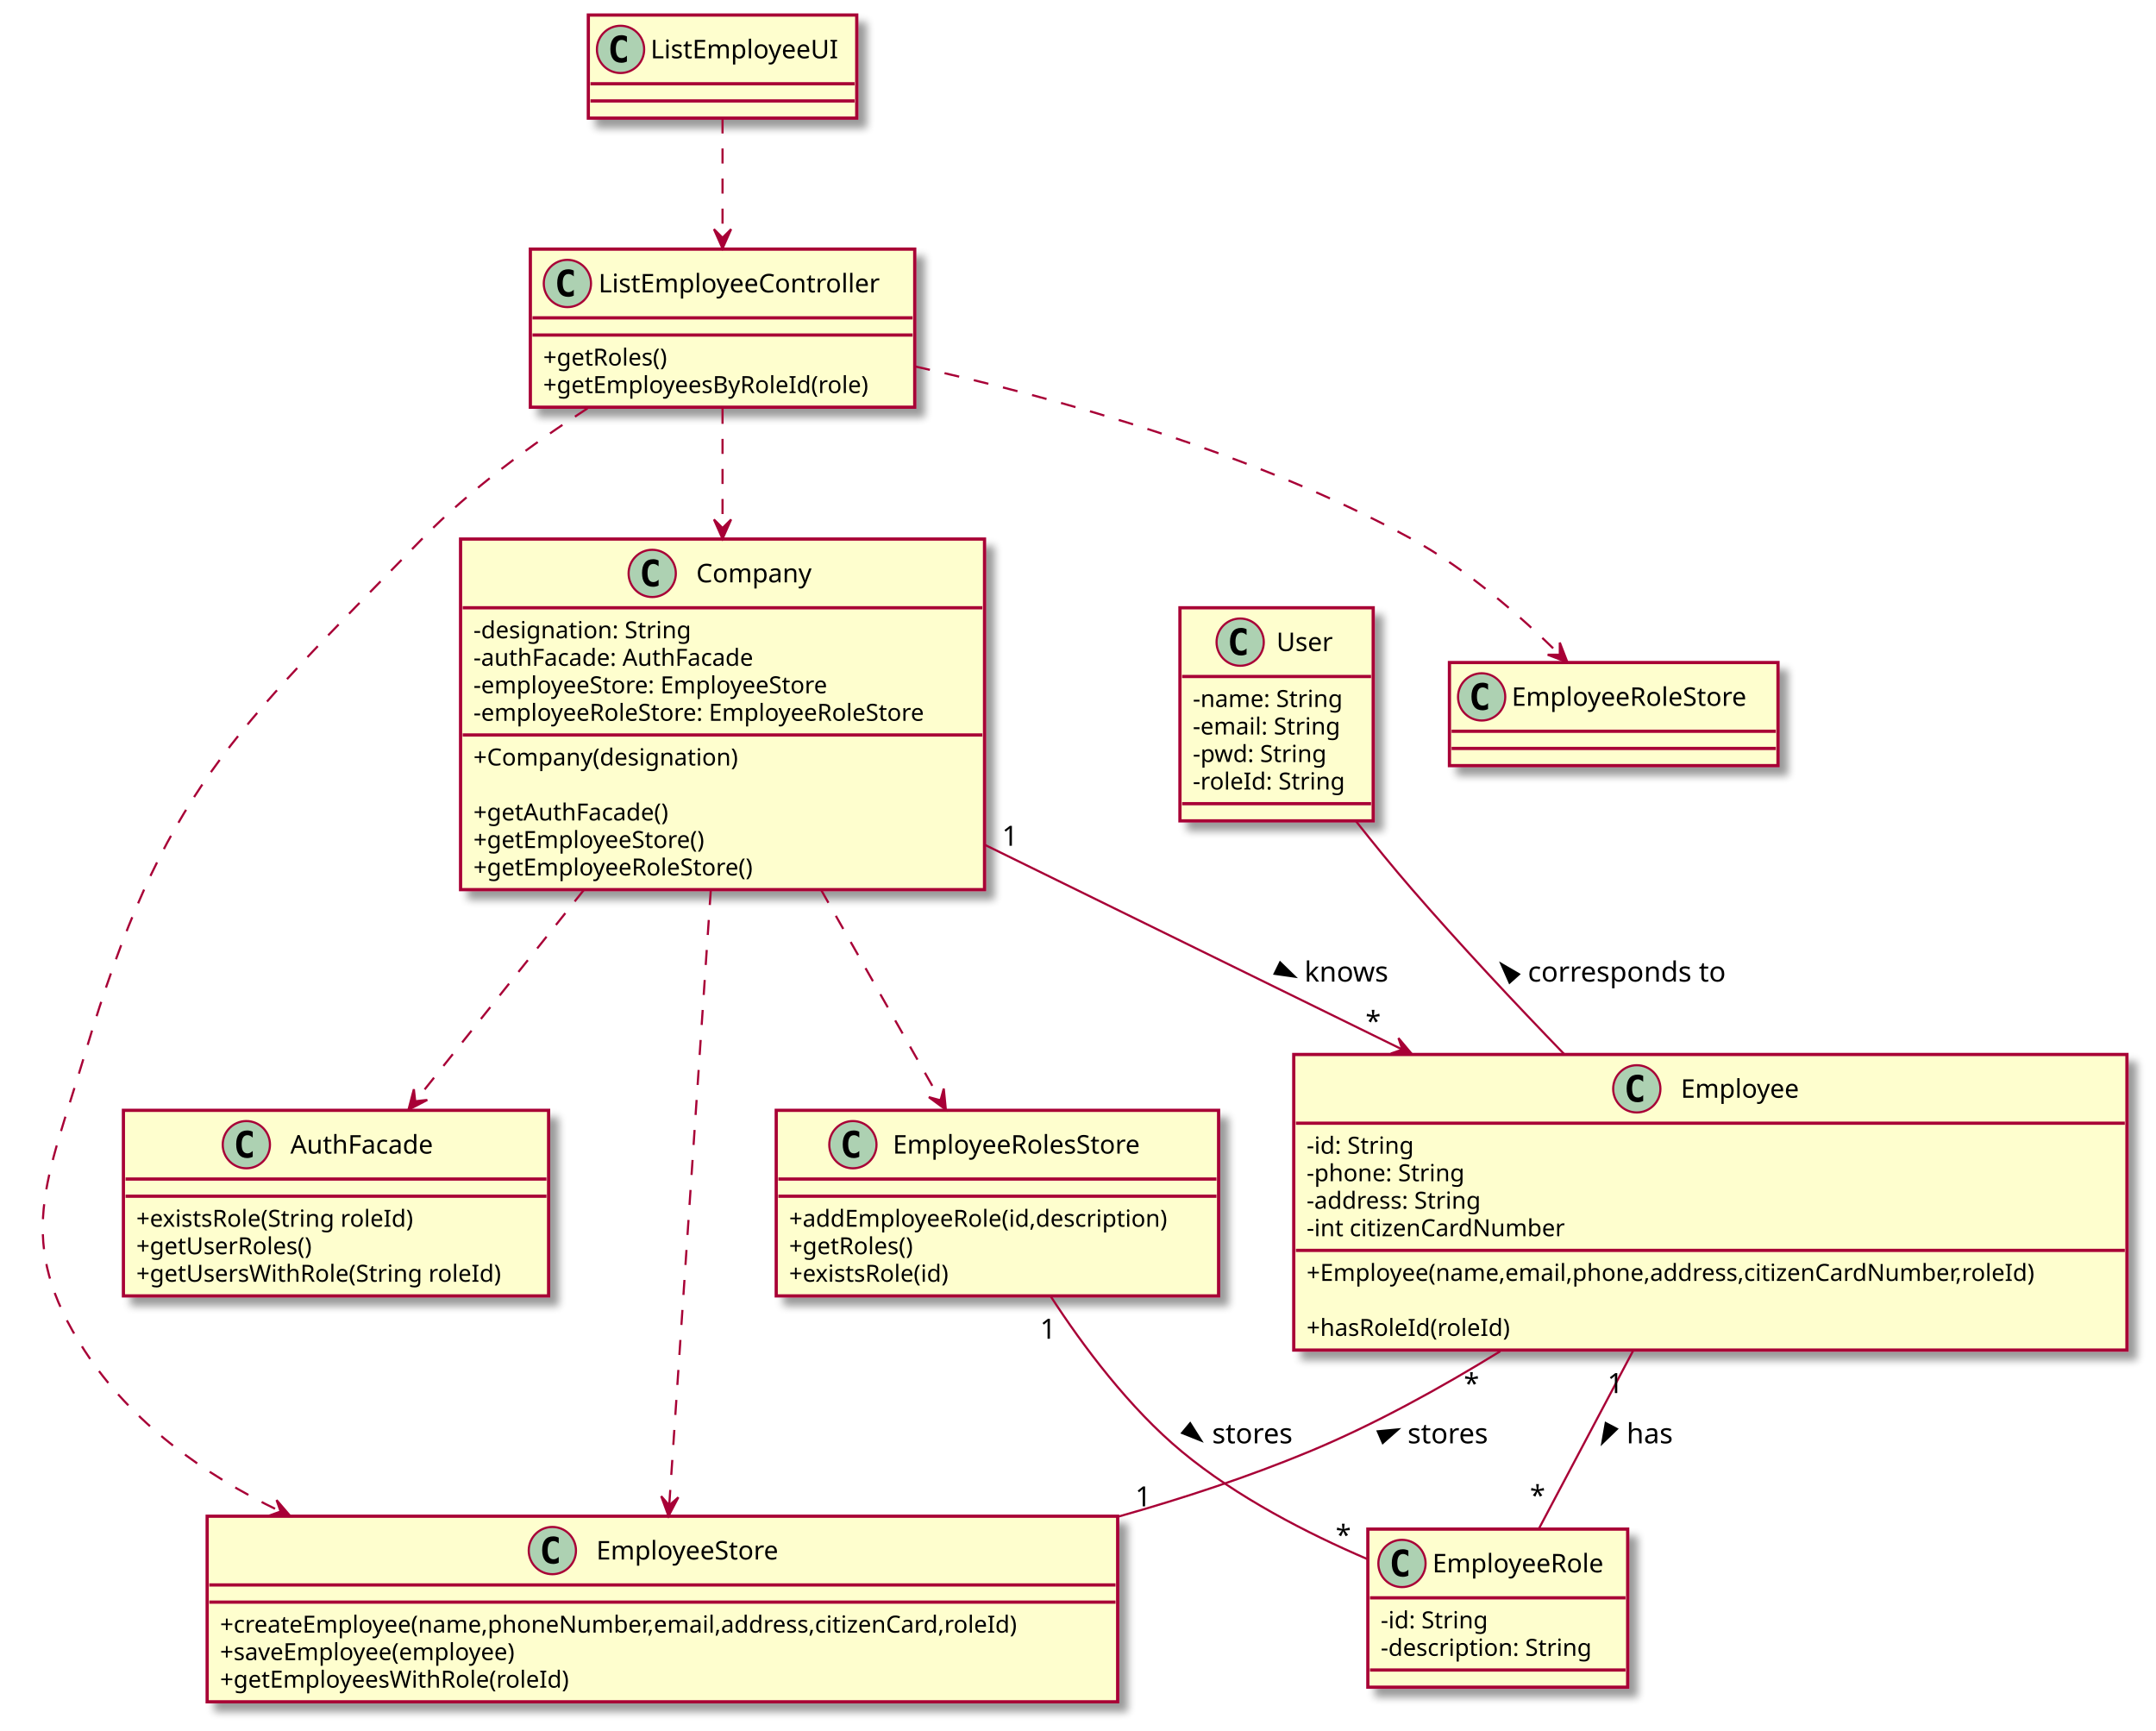
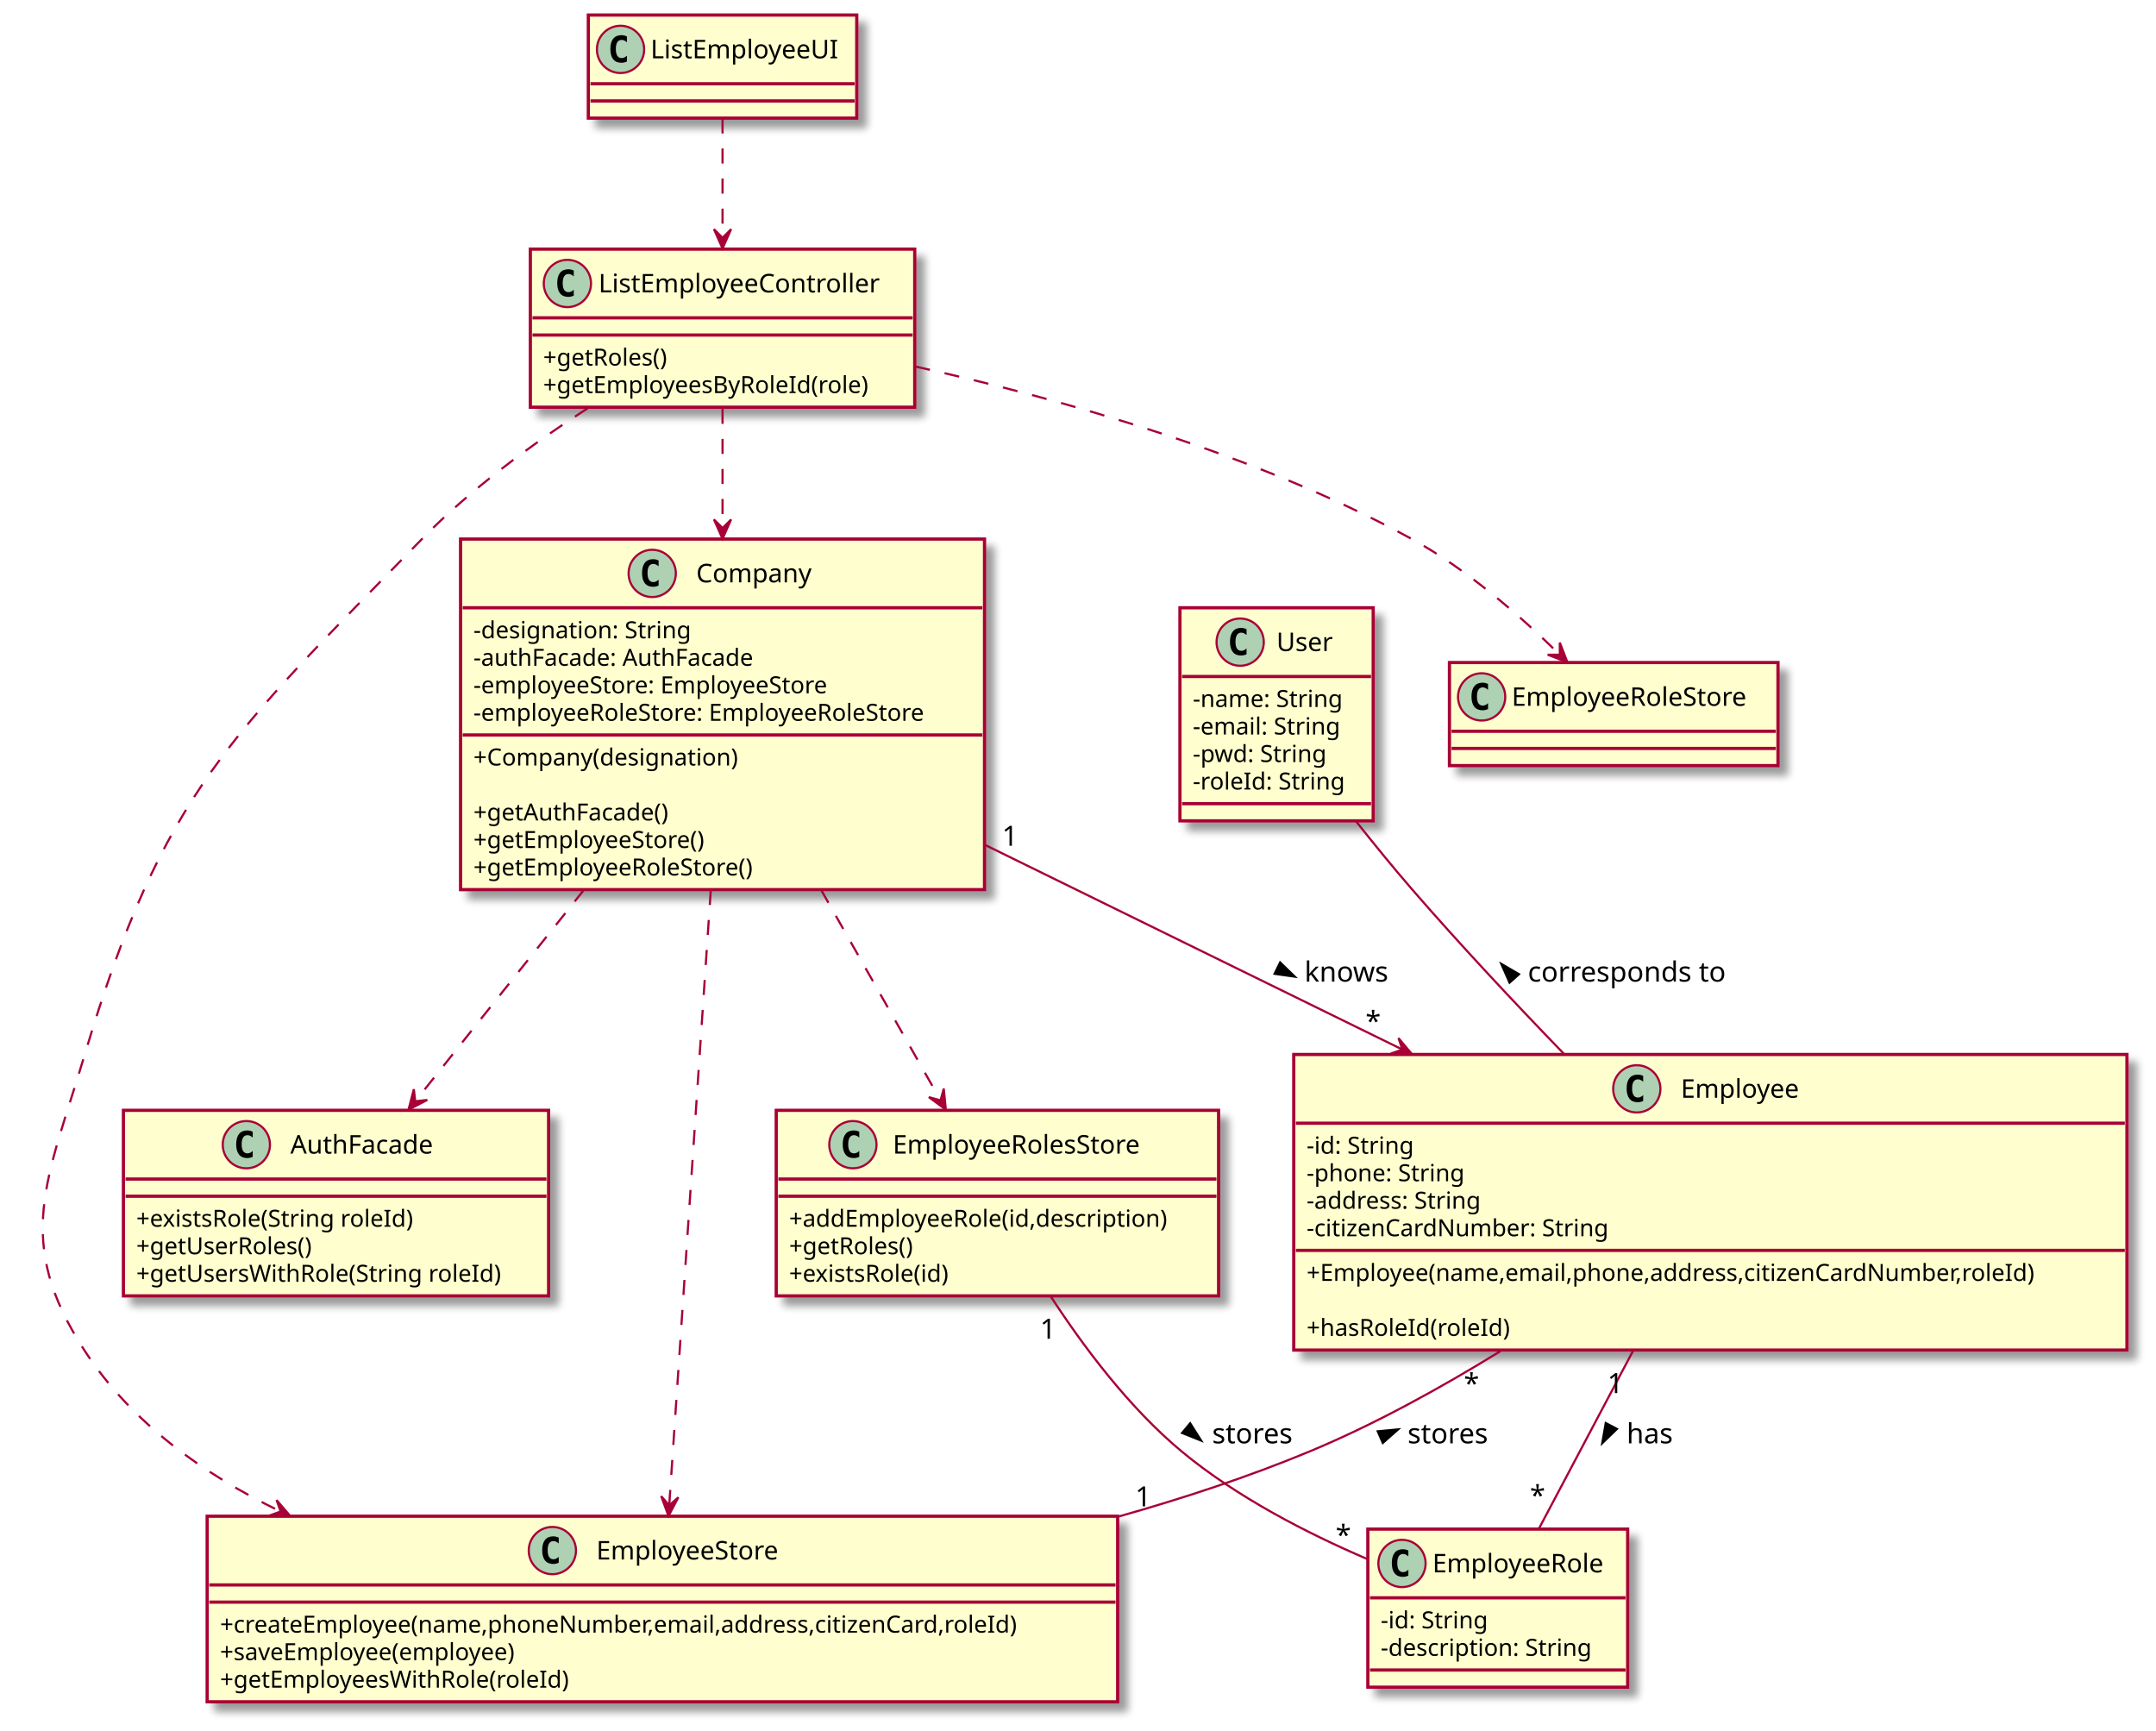
<svg xmlns="http://www.w3.org/2000/svg" contentScriptType="application/ecmascript" contentStyleType="text/css" height="806px" preserveAspectRatio="none" style="width:1004px;height:806px;background:#FFFFFF;" version="1.1" viewBox="0 0 1004 806" width="1004px" zoomAndPan="magnify">
  <defs>
-     <filter height="300%" id="f2sgduag26hzv" width="300%" x="-1" y="-1">
+     <filter height="300%" id="f1ellm1aqoc0wt" width="300%" x="-1" y="-1">
      <feGaussianBlur result="blurOut" stdDeviation="2.0" />
      <feColorMatrix in="blurOut" result="blurOut2" type="matrix" values="0 0 0 0 0 0 0 0 0 0 0 0 0 0 0 0 0 0 .4 0" />
      <feOffset dx="4.0" dy="4.0" in="blurOut2" result="blurOut3" />
      <feBlend in="SourceGraphic" in2="blurOut3" mode="normal" />
    </filter>
  </defs>
  <g>
-     <rect codeLine="3" fill="#FEFECE" filter="url(#f2sgduag26hzv)" height="99.219" id="User" style="stroke:#A80036;stroke-width:1.5;" width="90" x="549.47" y="283" />
+     <rect codeLine="3" fill="#FEFECE" filter="url(#f1ellm1aqoc0wt)" height="99.219" id="User" style="stroke:#A80036;stroke-width:1.5;" width="90" x="549.47" y="283" />
    <ellipse cx="577.52" cy="299" fill="#ADD1B2" rx="11" ry="11" style="stroke:#A80036;stroke-width:1.0;" />
    <path d="M580.489,304.641 Q579.911,304.938 579.27,305.078 Q578.629,305.234 577.926,305.234 Q575.426,305.234 574.098,303.594 Q572.786,301.938 572.786,298.812 Q572.786,295.688 574.098,294.031 Q575.426,292.375 577.926,292.375 Q578.629,292.375 579.27,292.531 Q579.926,292.688 580.489,292.984 L580.489,295.703 Q579.864,295.125 579.27,294.859 Q578.676,294.578 578.051,294.578 Q576.707,294.578 576.02,295.656 Q575.332,296.719 575.332,298.812 Q575.332,300.906 576.02,301.984 Q576.707,303.047 578.051,303.047 Q578.676,303.047 579.27,302.781 Q579.864,302.5 580.489,301.922 L580.489,304.641 Z " fill="#000000" />
    <text fill="#000000" font-family="sans-serif" font-size="12" lengthAdjust="spacing" textLength="29" x="594.42" y="303.154">User</text>
    <line style="stroke:#A80036;stroke-width:1.5;" x1="550.47" x2="638.47" y1="315" y2="315" />
    <text fill="#000000" font-family="sans-serif" font-size="11" lengthAdjust="spacing" textLength="78" x="555.47" y="329.21">-name: String</text>
    <text fill="#000000" font-family="sans-serif" font-size="11" lengthAdjust="spacing" textLength="77" x="555.47" y="342.015">-email: String</text>
    <text fill="#000000" font-family="sans-serif" font-size="11" lengthAdjust="spacing" textLength="69" x="555.47" y="354.82">-pwd: String</text>
    <text fill="#000000" font-family="sans-serif" font-size="11" lengthAdjust="spacing" textLength="78" x="555.47" y="367.625">-roleId: String</text>
    <line style="stroke:#A80036;stroke-width:1.5;" x1="550.47" x2="638.47" y1="374.219" y2="374.219" />
-     <rect codeLine="10" fill="#FEFECE" filter="url(#f2sgduag26hzv)" height="137.633" id="Employee" style="stroke:#A80036;stroke-width:1.5;" width="388" x="602.47" y="491" />
+     <rect codeLine="10" fill="#FEFECE" filter="url(#f1ellm1aqoc0wt)" height="137.633" id="Employee" style="stroke:#A80036;stroke-width:1.5;" width="388" x="602.47" y="491" />
    <ellipse cx="762.22" cy="507" fill="#ADD1B2" rx="11" ry="11" style="stroke:#A80036;stroke-width:1.0;" />
    <path d="M765.189,512.641 Q764.611,512.938 763.97,513.078 Q763.329,513.234 762.626,513.234 Q760.126,513.234 758.798,511.594 Q757.486,509.938 757.486,506.812 Q757.486,503.688 758.798,502.031 Q760.126,500.375 762.626,500.375 Q763.329,500.375 763.97,500.531 Q764.626,500.688 765.189,500.984 L765.189,503.703 Q764.564,503.125 763.97,502.859 Q763.376,502.578 762.751,502.578 Q761.408,502.578 760.72,503.656 Q760.033,504.719 760.033,506.812 Q760.033,508.906 760.72,509.984 Q761.408,511.047 762.751,511.047 Q763.376,511.047 763.97,510.781 Q764.564,510.5 765.189,509.922 L765.189,512.641 Z " fill="#000000" />
    <text fill="#000000" font-family="sans-serif" font-size="12" lengthAdjust="spacing" textLength="60" x="782.72" y="511.154">Employee</text>
    <line style="stroke:#A80036;stroke-width:1.5;" x1="603.47" x2="989.47" y1="523" y2="523" />
    <text fill="#000000" font-family="sans-serif" font-size="11" lengthAdjust="spacing" textLength="56" x="608.47" y="537.21">-id: String</text>
    <text fill="#000000" font-family="sans-serif" font-size="11" lengthAdjust="spacing" textLength="81" x="608.47" y="550.015">-phone: String</text>
    <text fill="#000000" font-family="sans-serif" font-size="11" lengthAdjust="spacing" textLength="93" x="608.47" y="562.82">-address: String</text>
-     <text fill="#000000" font-family="sans-serif" font-size="11" lengthAdjust="spacing" textLength="129" x="608.47" y="575.625">-int citizenCardNumber</text>
+     <text fill="#000000" font-family="sans-serif" font-size="11" lengthAdjust="spacing" textLength="153" x="608.47" y="575.625">-citizenCardNumber: String</text>
    <line style="stroke:#A80036;stroke-width:1.5;" x1="603.47" x2="989.47" y1="582.219" y2="582.219" />
    <text fill="#000000" font-family="sans-serif" font-size="11" lengthAdjust="spacing" textLength="376" x="608.47" y="596.429">+Employee(name,email,phone,address,citizenCardNumber,roleId)</text>
    <text fill="#000000" font-family="sans-serif" font-size="11" lengthAdjust="spacing" textLength="0" x="612.47" y="609.234" />
    <text fill="#000000" font-family="sans-serif" font-size="11" lengthAdjust="spacing" textLength="104" x="608.47" y="622.039">+hasRoleId(roleId)</text>
-     <rect codeLine="21" fill="#FEFECE" filter="url(#f2sgduag26hzv)" height="163.242" id="Company" style="stroke:#A80036;stroke-width:1.5;" width="244" x="214.47" y="251" />
+     <rect codeLine="21" fill="#FEFECE" filter="url(#f1ellm1aqoc0wt)" height="163.242" id="Company" style="stroke:#A80036;stroke-width:1.5;" width="244" x="214.47" y="251" />
    <ellipse cx="303.72" cy="267" fill="#ADD1B2" rx="11" ry="11" style="stroke:#A80036;stroke-width:1.0;" />
    <path d="M306.689,272.641 Q306.111,272.938 305.47,273.078 Q304.829,273.234 304.126,273.234 Q301.626,273.234 300.298,271.594 Q298.986,269.938 298.986,266.812 Q298.986,263.688 300.298,262.031 Q301.626,260.375 304.126,260.375 Q304.829,260.375 305.47,260.531 Q306.126,260.688 306.689,260.984 L306.689,263.703 Q306.064,263.125 305.47,262.859 Q304.876,262.578 304.251,262.578 Q302.908,262.578 302.22,263.656 Q301.533,264.719 301.533,266.812 Q301.533,268.906 302.22,269.984 Q302.908,271.047 304.251,271.047 Q304.876,271.047 305.47,270.781 Q306.064,270.5 306.689,269.922 L306.689,272.641 Z " fill="#000000" />
    <text fill="#000000" font-family="sans-serif" font-size="12" lengthAdjust="spacing" textLength="57" x="324.22" y="271.154">Company</text>
    <line style="stroke:#A80036;stroke-width:1.5;" x1="215.47" x2="457.47" y1="283" y2="283" />
    <text fill="#000000" font-family="sans-serif" font-size="11" lengthAdjust="spacing" textLength="112" x="220.47" y="297.21">-designation: String</text>
    <text fill="#000000" font-family="sans-serif" font-size="11" lengthAdjust="spacing" textLength="142" x="220.47" y="310.015">-authFacade: AuthFacade</text>
    <text fill="#000000" font-family="sans-serif" font-size="11" lengthAdjust="spacing" textLength="184" x="220.47" y="322.82">-employeeStore: EmployeeStore</text>
    <text fill="#000000" font-family="sans-serif" font-size="11" lengthAdjust="spacing" textLength="232" x="220.47" y="335.625">-employeeRoleStore: EmployeeRoleStore</text>
    <line style="stroke:#A80036;stroke-width:1.5;" x1="215.47" x2="457.47" y1="342.219" y2="342.219" />
    <text fill="#000000" font-family="sans-serif" font-size="11" lengthAdjust="spacing" textLength="136" x="220.47" y="356.429">+Company(designation)</text>
    <text fill="#000000" font-family="sans-serif" font-size="11" lengthAdjust="spacing" textLength="0" x="224.47" y="369.234" />
    <text fill="#000000" font-family="sans-serif" font-size="11" lengthAdjust="spacing" textLength="100" x="220.47" y="382.039">+getAuthFacade()</text>
    <text fill="#000000" font-family="sans-serif" font-size="11" lengthAdjust="spacing" textLength="121" x="220.47" y="394.843">+getEmployeeStore()</text>
    <text fill="#000000" font-family="sans-serif" font-size="11" lengthAdjust="spacing" textLength="145" x="220.47" y="407.648">+getEmployeeRoleStore()</text>
-     <rect codeLine="34" fill="#FEFECE" filter="url(#f2sgduag26hzv)" height="86.414" id="AuthFacade" style="stroke:#A80036;stroke-width:1.5;" width="198" x="57.47" y="517" />
+     <rect codeLine="34" fill="#FEFECE" filter="url(#f1ellm1aqoc0wt)" height="86.414" id="AuthFacade" style="stroke:#A80036;stroke-width:1.5;" width="198" x="57.47" y="517" />
    <ellipse cx="114.72" cy="533" fill="#ADD1B2" rx="11" ry="11" style="stroke:#A80036;stroke-width:1.0;" />
    <path d="M117.689,538.641 Q117.111,538.938 116.47,539.078 Q115.829,539.234 115.126,539.234 Q112.626,539.234 111.298,537.594 Q109.986,535.938 109.986,532.812 Q109.986,529.688 111.298,528.031 Q112.626,526.375 115.126,526.375 Q115.829,526.375 116.47,526.531 Q117.126,526.688 117.689,526.984 L117.689,529.703 Q117.064,529.125 116.47,528.859 Q115.876,528.578 115.251,528.578 Q113.907,528.578 113.22,529.656 Q112.532,530.719 112.532,532.812 Q112.532,534.906 113.22,535.984 Q113.907,537.047 115.251,537.047 Q115.876,537.047 116.47,536.781 Q117.064,536.5 117.689,535.922 L117.689,538.641 Z " fill="#000000" />
    <text fill="#000000" font-family="sans-serif" font-size="12" lengthAdjust="spacing" textLength="75" x="135.22" y="537.154">AuthFacade</text>
    <line style="stroke:#A80036;stroke-width:1.5;" x1="58.47" x2="254.47" y1="549" y2="549" />
    <line style="stroke:#A80036;stroke-width:1.5;" x1="58.47" x2="254.47" y1="557" y2="557" />
    <text fill="#000000" font-family="sans-serif" font-size="11" lengthAdjust="spacing" textLength="145" x="63.47" y="571.21">+existsRole(String roleId)</text>
    <text fill="#000000" font-family="sans-serif" font-size="11" lengthAdjust="spacing" textLength="93" x="63.47" y="584.015">+getUserRoles()</text>
    <text fill="#000000" font-family="sans-serif" font-size="11" lengthAdjust="spacing" textLength="186" x="63.47" y="596.82">+getUsersWithRole(String roleId)</text>
-     <rect codeLine="40" fill="#FEFECE" filter="url(#f2sgduag26hzv)" height="86.414" id="EmployeeStore" style="stroke:#A80036;stroke-width:1.5;" width="424" x="96.47" y="706" />
+     <rect codeLine="40" fill="#FEFECE" filter="url(#f1ellm1aqoc0wt)" height="86.414" id="EmployeeStore" style="stroke:#A80036;stroke-width:1.5;" width="424" x="96.47" y="706" />
    <ellipse cx="257.22" cy="722" fill="#ADD1B2" rx="11" ry="11" style="stroke:#A80036;stroke-width:1.0;" />
    <path d="M260.189,727.641 Q259.611,727.938 258.97,728.078 Q258.329,728.234 257.626,728.234 Q255.126,728.234 253.798,726.594 Q252.486,724.938 252.486,721.812 Q252.486,718.688 253.798,717.031 Q255.126,715.375 257.626,715.375 Q258.329,715.375 258.97,715.531 Q259.626,715.688 260.189,715.984 L260.189,718.703 Q259.564,718.125 258.97,717.859 Q258.376,717.578 257.751,717.578 Q256.408,717.578 255.72,718.656 Q255.032,719.719 255.032,721.812 Q255.032,723.906 255.72,724.984 Q256.408,726.047 257.751,726.047 Q258.376,726.047 258.97,725.781 Q259.564,725.5 260.189,724.922 L260.189,727.641 Z " fill="#000000" />
    <text fill="#000000" font-family="sans-serif" font-size="12" lengthAdjust="spacing" textLength="94" x="277.72" y="726.154">EmployeeStore</text>
    <line style="stroke:#A80036;stroke-width:1.5;" x1="97.47" x2="519.47" y1="738" y2="738" />
    <line style="stroke:#A80036;stroke-width:1.5;" x1="97.47" x2="519.47" y1="746" y2="746" />
    <text fill="#000000" font-family="sans-serif" font-size="11" lengthAdjust="spacing" textLength="412" x="102.47" y="760.21">+createEmployee(name,phoneNumber,email,address,citizenCard,roleId)</text>
    <text fill="#000000" font-family="sans-serif" font-size="11" lengthAdjust="spacing" textLength="154" x="102.47" y="773.015">+saveEmployee(employee)</text>
    <text fill="#000000" font-family="sans-serif" font-size="11" lengthAdjust="spacing" textLength="176" x="102.47" y="785.82">+getEmployeesWithRole(roleId)</text>
-     <rect codeLine="46" fill="#FEFECE" filter="url(#f2sgduag26hzv)" height="73.609" id="ListEmployeeController" style="stroke:#A80036;stroke-width:1.5;" width="179" x="246.97" y="116" />
+     <rect codeLine="46" fill="#FEFECE" filter="url(#f1ellm1aqoc0wt)" height="73.609" id="ListEmployeeController" style="stroke:#A80036;stroke-width:1.5;" width="179" x="246.97" y="116" />
    <ellipse cx="264.22" cy="132" fill="#ADD1B2" rx="11" ry="11" style="stroke:#A80036;stroke-width:1.0;" />
    <path d="M267.189,137.641 Q266.611,137.938 265.97,138.078 Q265.329,138.234 264.626,138.234 Q262.126,138.234 260.798,136.594 Q259.486,134.938 259.486,131.812 Q259.486,128.688 260.798,127.031 Q262.126,125.375 264.626,125.375 Q265.329,125.375 265.97,125.531 Q266.626,125.688 267.189,125.984 L267.189,128.703 Q266.564,128.125 265.97,127.859 Q265.376,127.578 264.751,127.578 Q263.408,127.578 262.72,128.656 Q262.033,129.719 262.033,131.812 Q262.033,133.906 262.72,134.984 Q263.408,136.047 264.751,136.047 Q265.376,136.047 265.97,135.781 Q266.564,135.5 267.189,134.922 L267.189,137.641 Z " fill="#000000" />
    <text fill="#000000" font-family="sans-serif" font-size="12" lengthAdjust="spacing" textLength="142" x="278.72" y="136.154">ListEmployeeController</text>
    <line style="stroke:#A80036;stroke-width:1.5;" x1="247.97" x2="424.97" y1="148" y2="148" />
    <line style="stroke:#A80036;stroke-width:1.5;" x1="247.97" x2="424.97" y1="156" y2="156" />
    <text fill="#000000" font-family="sans-serif" font-size="11" lengthAdjust="spacing" textLength="66" x="252.97" y="170.21">+getRoles()</text>
    <text fill="#000000" font-family="sans-serif" font-size="11" lengthAdjust="spacing" textLength="167" x="252.97" y="183.015">+getEmployeesByRoleId(role)</text>
-     <rect codeLine="51" fill="#FEFECE" filter="url(#f2sgduag26hzv)" height="73.609" id="EmployeeRole" style="stroke:#A80036;stroke-width:1.5;" width="121" x="636.97" y="712" />
+     <rect codeLine="51" fill="#FEFECE" filter="url(#f1ellm1aqoc0wt)" height="73.609" id="EmployeeRole" style="stroke:#A80036;stroke-width:1.5;" width="121" x="636.97" y="712" />
    <ellipse cx="652.87" cy="728" fill="#ADD1B2" rx="11" ry="11" style="stroke:#A80036;stroke-width:1.0;" />
    <path d="M655.839,733.641 Q655.261,733.938 654.62,734.078 Q653.979,734.234 653.276,734.234 Q650.776,734.234 649.448,732.594 Q648.136,730.938 648.136,727.812 Q648.136,724.688 649.448,723.031 Q650.776,721.375 653.276,721.375 Q653.979,721.375 654.62,721.531 Q655.276,721.688 655.839,721.984 L655.839,724.703 Q655.214,724.125 654.62,723.859 Q654.026,723.578 653.401,723.578 Q652.058,723.578 651.37,724.656 Q650.683,725.719 650.683,727.812 Q650.683,729.906 651.37,730.984 Q652.058,732.047 653.401,732.047 Q654.026,732.047 654.62,731.781 Q655.214,731.5 655.839,730.922 L655.839,733.641 Z " fill="#000000" />
    <text fill="#000000" font-family="sans-serif" font-size="12" lengthAdjust="spacing" textLength="87" x="667.07" y="732.154">EmployeeRole</text>
    <line style="stroke:#A80036;stroke-width:1.5;" x1="637.97" x2="756.97" y1="744" y2="744" />
    <text fill="#000000" font-family="sans-serif" font-size="11" lengthAdjust="spacing" textLength="56" x="642.97" y="758.21">-id: String</text>
    <text fill="#000000" font-family="sans-serif" font-size="11" lengthAdjust="spacing" textLength="109" x="642.97" y="771.015">-description: String</text>
    <line style="stroke:#A80036;stroke-width:1.5;" x1="637.97" x2="756.97" y1="777.609" y2="777.609" />
-     <rect codeLine="56" fill="#FEFECE" filter="url(#f2sgduag26hzv)" height="48" id="ListEmployeeUI" style="stroke:#A80036;stroke-width:1.5;" width="125" x="273.97" y="7" />
+     <rect codeLine="56" fill="#FEFECE" filter="url(#f1ellm1aqoc0wt)" height="48" id="ListEmployeeUI" style="stroke:#A80036;stroke-width:1.5;" width="125" x="273.97" y="7" />
    <ellipse cx="288.97" cy="23" fill="#ADD1B2" rx="11" ry="11" style="stroke:#A80036;stroke-width:1.0;" />
    <path d="M291.939,28.641 Q291.361,28.938 290.72,29.078 Q290.079,29.234 289.376,29.234 Q286.876,29.234 285.548,27.594 Q284.236,25.938 284.236,22.812 Q284.236,19.688 285.548,18.031 Q286.876,16.375 289.376,16.375 Q290.079,16.375 290.72,16.531 Q291.376,16.688 291.939,16.984 L291.939,19.703 Q291.314,19.125 290.72,18.859 Q290.126,18.578 289.501,18.578 Q288.158,18.578 287.47,19.656 Q286.783,20.719 286.783,22.812 Q286.783,24.906 287.47,25.984 Q288.158,27.047 289.501,27.047 Q290.126,27.047 290.72,26.781 Q291.314,26.5 291.939,25.922 L291.939,28.641 Z " fill="#000000" />
    <text fill="#000000" font-family="sans-serif" font-size="12" lengthAdjust="spacing" textLength="93" x="302.97" y="27.154">ListEmployeeUI</text>
    <line style="stroke:#A80036;stroke-width:1.5;" x1="274.97" x2="397.97" y1="39" y2="39" />
    <line style="stroke:#A80036;stroke-width:1.5;" x1="274.97" x2="397.97" y1="47" y2="47" />
-     <rect codeLine="58" fill="#FEFECE" filter="url(#f2sgduag26hzv)" height="86.414" id="EmployeeRolesStore" style="stroke:#A80036;stroke-width:1.5;" width="206" x="361.47" y="517" />
+     <rect codeLine="58" fill="#FEFECE" filter="url(#f1ellm1aqoc0wt)" height="86.414" id="EmployeeRolesStore" style="stroke:#A80036;stroke-width:1.5;" width="206" x="361.47" y="517" />
    <ellipse cx="397.17" cy="533" fill="#ADD1B2" rx="11" ry="11" style="stroke:#A80036;stroke-width:1.0;" />
    <path d="M400.139,538.641 Q399.561,538.938 398.92,539.078 Q398.279,539.234 397.576,539.234 Q395.076,539.234 393.748,537.594 Q392.436,535.938 392.436,532.812 Q392.436,529.688 393.748,528.031 Q395.076,526.375 397.576,526.375 Q398.279,526.375 398.92,526.531 Q399.576,526.688 400.139,526.984 L400.139,529.703 Q399.514,529.125 398.92,528.859 Q398.326,528.578 397.701,528.578 Q396.358,528.578 395.67,529.656 Q394.983,530.719 394.983,532.812 Q394.983,534.906 395.67,535.984 Q396.358,537.047 397.701,537.047 Q398.326,537.047 398.92,536.781 Q399.514,536.5 400.139,535.922 L400.139,538.641 Z " fill="#000000" />
    <text fill="#000000" font-family="sans-serif" font-size="12" lengthAdjust="spacing" textLength="128" x="415.77" y="537.154">EmployeeRolesStore</text>
    <line style="stroke:#A80036;stroke-width:1.5;" x1="362.47" x2="566.47" y1="549" y2="549" />
    <line style="stroke:#A80036;stroke-width:1.5;" x1="362.47" x2="566.47" y1="557" y2="557" />
    <text fill="#000000" font-family="sans-serif" font-size="11" lengthAdjust="spacing" textLength="194" x="367.47" y="571.21">+addEmployeeRole(id,description)</text>
    <text fill="#000000" font-family="sans-serif" font-size="11" lengthAdjust="spacing" textLength="66" x="367.47" y="584.015">+getRoles()</text>
    <text fill="#000000" font-family="sans-serif" font-size="11" lengthAdjust="spacing" textLength="85" x="367.47" y="596.82">+existsRole(id)</text>
-     <rect fill="#FEFECE" filter="url(#f2sgduag26hzv)" height="48" id="EmployeeRoleStore" style="stroke:#A80036;stroke-width:1.5;" width="153" x="674.97" y="308.5" />
+     <rect fill="#FEFECE" filter="url(#f1ellm1aqoc0wt)" height="48" id="EmployeeRoleStore" style="stroke:#A80036;stroke-width:1.5;" width="153" x="674.97" y="308.5" />
    <ellipse cx="689.97" cy="324.5" fill="#ADD1B2" rx="11" ry="11" style="stroke:#A80036;stroke-width:1.0;" />
    <path d="M692.939,330.141 Q692.361,330.438 691.72,330.578 Q691.079,330.734 690.376,330.734 Q687.876,330.734 686.548,329.094 Q685.236,327.438 685.236,324.312 Q685.236,321.188 686.548,319.531 Q687.876,317.875 690.376,317.875 Q691.079,317.875 691.72,318.031 Q692.376,318.188 692.939,318.484 L692.939,321.203 Q692.314,320.625 691.72,320.359 Q691.126,320.078 690.501,320.078 Q689.158,320.078 688.47,321.156 Q687.783,322.219 687.783,324.312 Q687.783,326.406 688.47,327.484 Q689.158,328.547 690.501,328.547 Q691.126,328.547 691.72,328.281 Q692.314,328 692.939,327.422 L692.939,330.141 Z " fill="#000000" />
    <text fill="#000000" font-family="sans-serif" font-size="12" lengthAdjust="spacing" textLength="121" x="703.97" y="328.654">EmployeeRoleStore</text>
    <line style="stroke:#A80036;stroke-width:1.5;" x1="675.97" x2="826.97" y1="340.5" y2="340.5" />
    <line style="stroke:#A80036;stroke-width:1.5;" x1="675.97" x2="826.97" y1="348.5" y2="348.5" />
    <path codeLine="64" d="M336.47,55.14 C336.47,70.83 336.47,92 336.47,110.55 " fill="none" id="ListEmployeeUI-to-ListEmployeeController" style="stroke:#A80036;stroke-width:1.0;stroke-dasharray:7.0,7.0;" />
    <polygon fill="#A80036" points="336.47,115.71,340.47,106.71,336.47,110.71,332.47,106.71,336.47,115.71" style="stroke:#A80036;stroke-width:1.0;" />
    <path codeLine="65" d="M336.47,190.35 C336.47,206.39 336.47,225.98 336.47,245.41 " fill="none" id="ListEmployeeController-to-Company" style="stroke:#A80036;stroke-width:1.0;stroke-dasharray:7.0,7.0;" />
    <polygon fill="#A80036" points="336.47,250.88,340.47,241.88,336.47,245.88,332.47,241.88,336.47,250.88" style="stroke:#A80036;stroke-width:1.0;" />
    <path codeLine="67" d="M271.99,414.27 C245.65,447.28 216.12,484.27 193.51,512.59 " fill="none" id="Company-to-AuthFacade" style="stroke:#A80036;stroke-width:1.0;stroke-dasharray:7.0,7.0;" />
    <polygon fill="#A80036" points="190.23,516.7,198.974,512.167,193.352,512.794,192.725,507.172,190.23,516.7" style="stroke:#A80036;stroke-width:1.0;" />
    <path codeLine="68" d="M331,414.4 C325.25,499.59 316.38,630.83 311.67,700.6 " fill="none" id="Company-to-EmployeeStore" style="stroke:#A80036;stroke-width:1.0;stroke-dasharray:7.0,7.0;" />
    <polygon fill="#A80036" points="311.31,705.92,315.893,697.202,311.639,700.931,307.911,696.676,311.31,705.92" style="stroke:#A80036;stroke-width:1.0;" />
    <path codeLine="69" d="M698.65,629.18 C670.78,646.35 639.74,663.45 609.47,676 C581.42,687.63 551.1,697.63 520.86,706.16 " fill="none" id="Employee-EmployeeStore" style="stroke:#A80036;stroke-width:1.0;" />
    <polygon fill="#000000" points="651.058,665.58,641.59,666.477,643.926,671.871,651.058,665.58" style="stroke:#000000;stroke-width:1.0;" />
    <text fill="#000000" font-family="sans-serif" font-size="13" lengthAdjust="spacing" textLength="40" x="655.47" y="672.067">stores</text>
    <text fill="#000000" font-family="sans-serif" font-size="13" lengthAdjust="spacing" textLength="7" x="681.676" y="648.82">*</text>
    <text fill="#000000" font-family="sans-serif" font-size="13" lengthAdjust="spacing" textLength="8" x="528.636" y="701.413">1</text>
    <path codeLine="70" d="M458.53,393.34 C518.2,422.59 590.39,457.98 652.71,488.53 " fill="none" id="Company-to-Employee" style="stroke:#A80036;stroke-width:1.0;" />
    <polygon fill="#A80036" points="657.56,490.91,651.231,483.364,653.068,488.714,647.718,490.551,657.56,490.91" style="stroke:#A80036;stroke-width:1.0;" />
    <polygon fill="#000000" points="602.96,454.767,596.131,448.147,593.544,453.425,602.96,454.767" style="stroke:#000000;stroke-width:1.0;" />
    <text fill="#000000" font-family="sans-serif" font-size="13" lengthAdjust="spacing" textLength="39" x="607.47" y="457.067">knows</text>
    <text fill="#000000" font-family="sans-serif" font-size="13" lengthAdjust="spacing" textLength="8" x="466.606" y="393.82">1</text>
    <text fill="#000000" font-family="sans-serif" font-size="13" lengthAdjust="spacing" textLength="7" x="635.874" y="480.104">*</text>
    <path codeLine="72" d="M489.04,603.23 C504.4,626.89 525.9,655.64 550.47,676 C575.96,697.13 608.69,713.94 636.8,725.98 " fill="none" id="EmployeeRolesStore-EmployeeRole" style="stroke:#A80036;stroke-width:1.0;" />
    <polygon fill="#000000" points="559.316,670.761,554.236,662.721,550.481,667.242,559.316,670.761" style="stroke:#000000;stroke-width:1.0;" />
    <text fill="#000000" font-family="sans-serif" font-size="13" lengthAdjust="spacing" textLength="40" x="564.47" y="672.067">stores</text>
    <text fill="#000000" font-family="sans-serif" font-size="13" lengthAdjust="spacing" textLength="8" x="484.318" y="623.36">1</text>
    <text fill="#000000" font-family="sans-serif" font-size="13" lengthAdjust="spacing" textLength="7" x="621.979" y="719.359">*</text>
    <path codeLine="73" d="M382.32,414.27 C400.97,447.14 421.87,483.96 437.93,512.24 " fill="none" id="Company-to-EmployeeRolesStore" style="stroke:#A80036;stroke-width:1.0;stroke-dasharray:7.0,7.0;" />
    <polygon fill="#A80036" points="440.46,516.7,439.485,506.899,437.987,512.354,432.532,510.856,440.46,516.7" style="stroke:#A80036;stroke-width:1.0;" />
    <path codeLine="74" d="M760.45,629.04 C745.63,657.03 729.07,688.31 716.65,711.77 " fill="none" id="Employee-EmployeeRole" style="stroke:#A80036;stroke-width:1.0;" />
    <polygon fill="#000000" points="746.13,671.985,752.96,665.367,747.765,662.616,746.13,671.985" style="stroke:#000000;stroke-width:1.0;" />
    <text fill="#000000" font-family="sans-serif" font-size="13" lengthAdjust="spacing" textLength="23" x="757.47" y="672.067">has</text>
    <text fill="#000000" font-family="sans-serif" font-size="13" lengthAdjust="spacing" textLength="8" x="748.51" y="648.666">1</text>
    <text fill="#000000" font-family="sans-serif" font-size="13" lengthAdjust="spacing" textLength="7" x="712.443" y="700.916">*</text>
    <path codeLine="76" d="M273.59,190.15 C247.93,206.7 219.06,227.8 196.47,251 C107.55,342.32 75.87,368.85 39.47,491 C21.95,549.78 6,577.6 39.47,629 C61.13,662.28 94.46,686.32 130.36,703.66 " fill="none" id="ListEmployeeController-to-EmployeeStore" style="stroke:#A80036;stroke-width:1.0;stroke-dasharray:7.0,7.0;" />
    <polygon fill="#A80036" points="135.21,705.96,128.795,698.487,130.693,703.816,125.364,705.714,135.21,705.96" style="stroke:#A80036;stroke-width:1.0;" />
    <path codeLine="77" d="M426.2,170.65 C492.84,185.44 584.44,211.03 657.47,251 C683.22,265.1 708.27,287.09 726.02,304.52 " fill="none" id="ListEmployeeController-to-EmployeeRoleStore" style="stroke:#A80036;stroke-width:1.0;stroke-dasharray:7.0,7.0;" />
    <polygon fill="#A80036" points="729.92,308.39,726.366,299.205,726.377,304.862,720.721,304.873,729.92,308.39" style="stroke:#A80036;stroke-width:1.0;" />
    <path codeLine="79" d="M631.34,382.24 C639.73,392.87 648.75,403.94 657.47,414 C679.85,439.82 705.47,467.13 728.56,490.99 " fill="none" id="User-Employee" style="stroke:#A80036;stroke-width:1.0;" />
    <polygon fill="#000000" points="699.138,448.839,702.975,457.541,707.357,453.623,699.138,448.839" style="stroke:#000000;stroke-width:1.0;" />
    <text fill="#000000" font-family="sans-serif" font-size="13" lengthAdjust="spacing" textLength="96" x="711.47" y="457.067">corresponds to</text>
  </g>
</svg>
